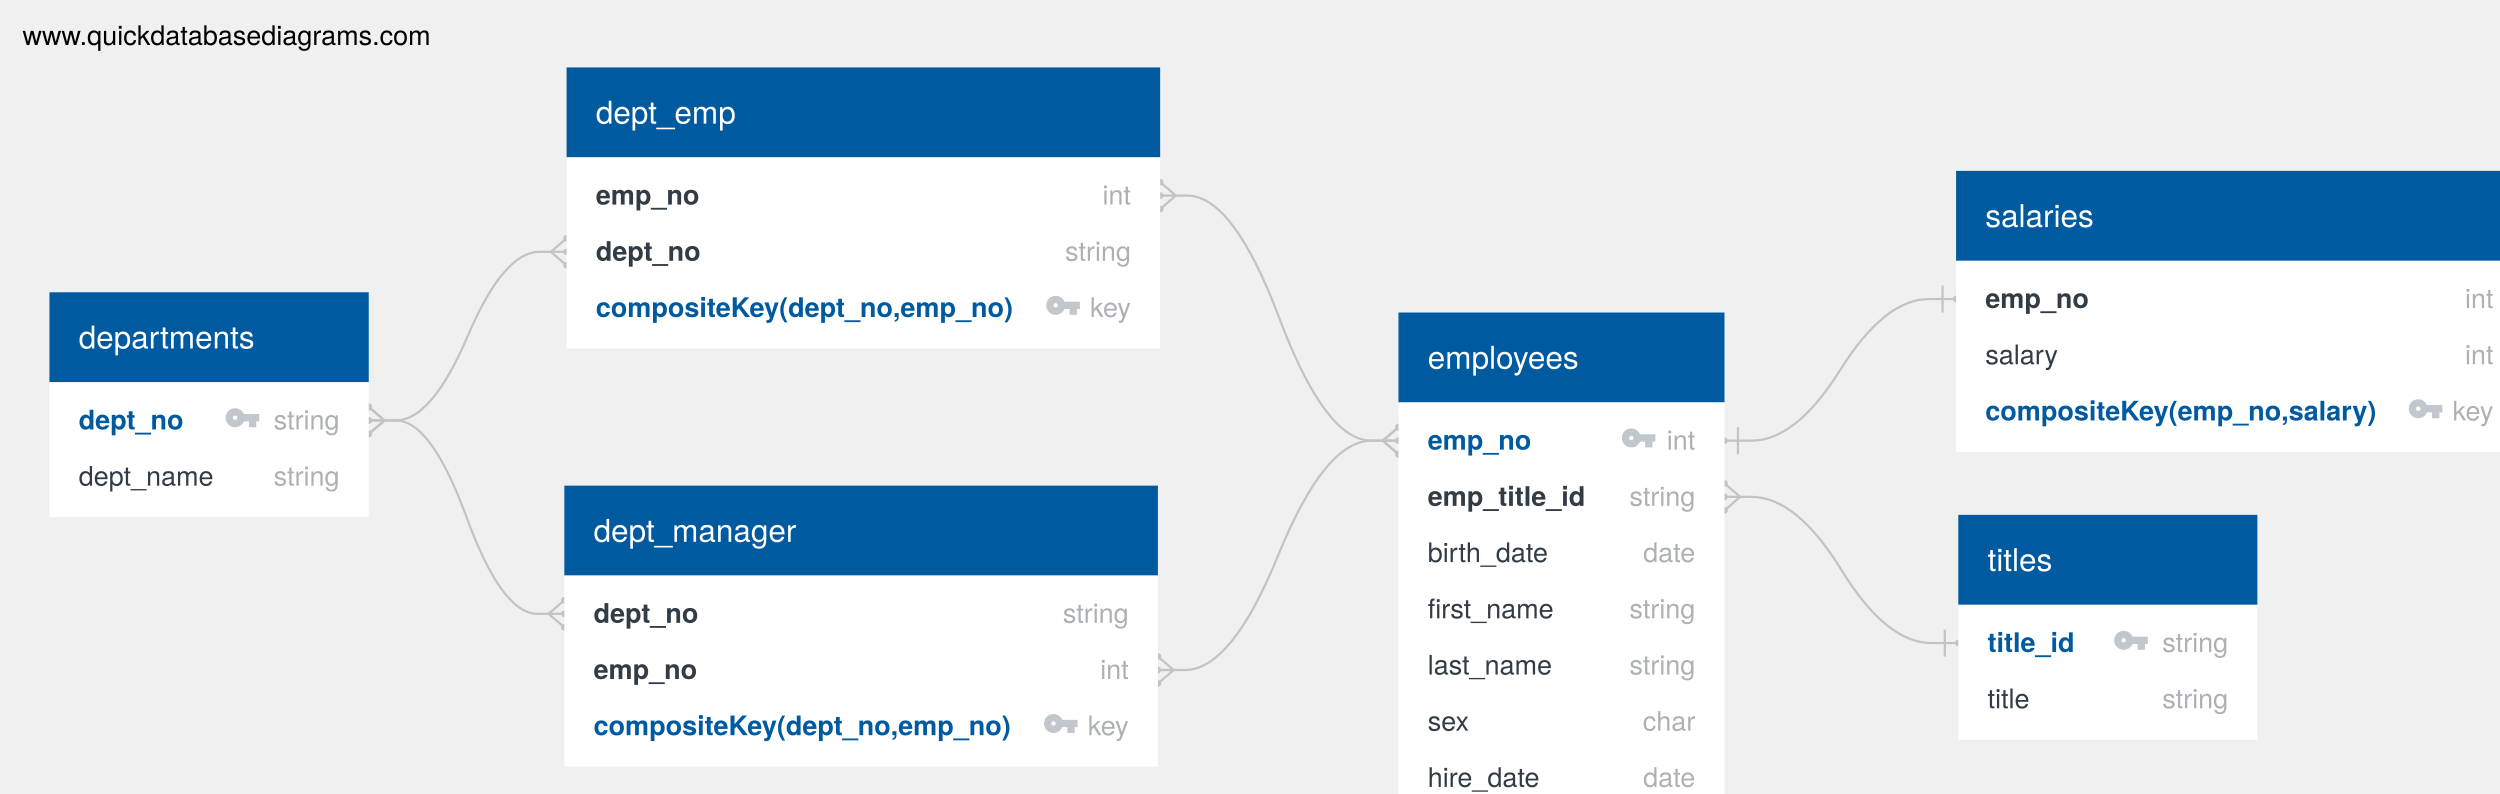
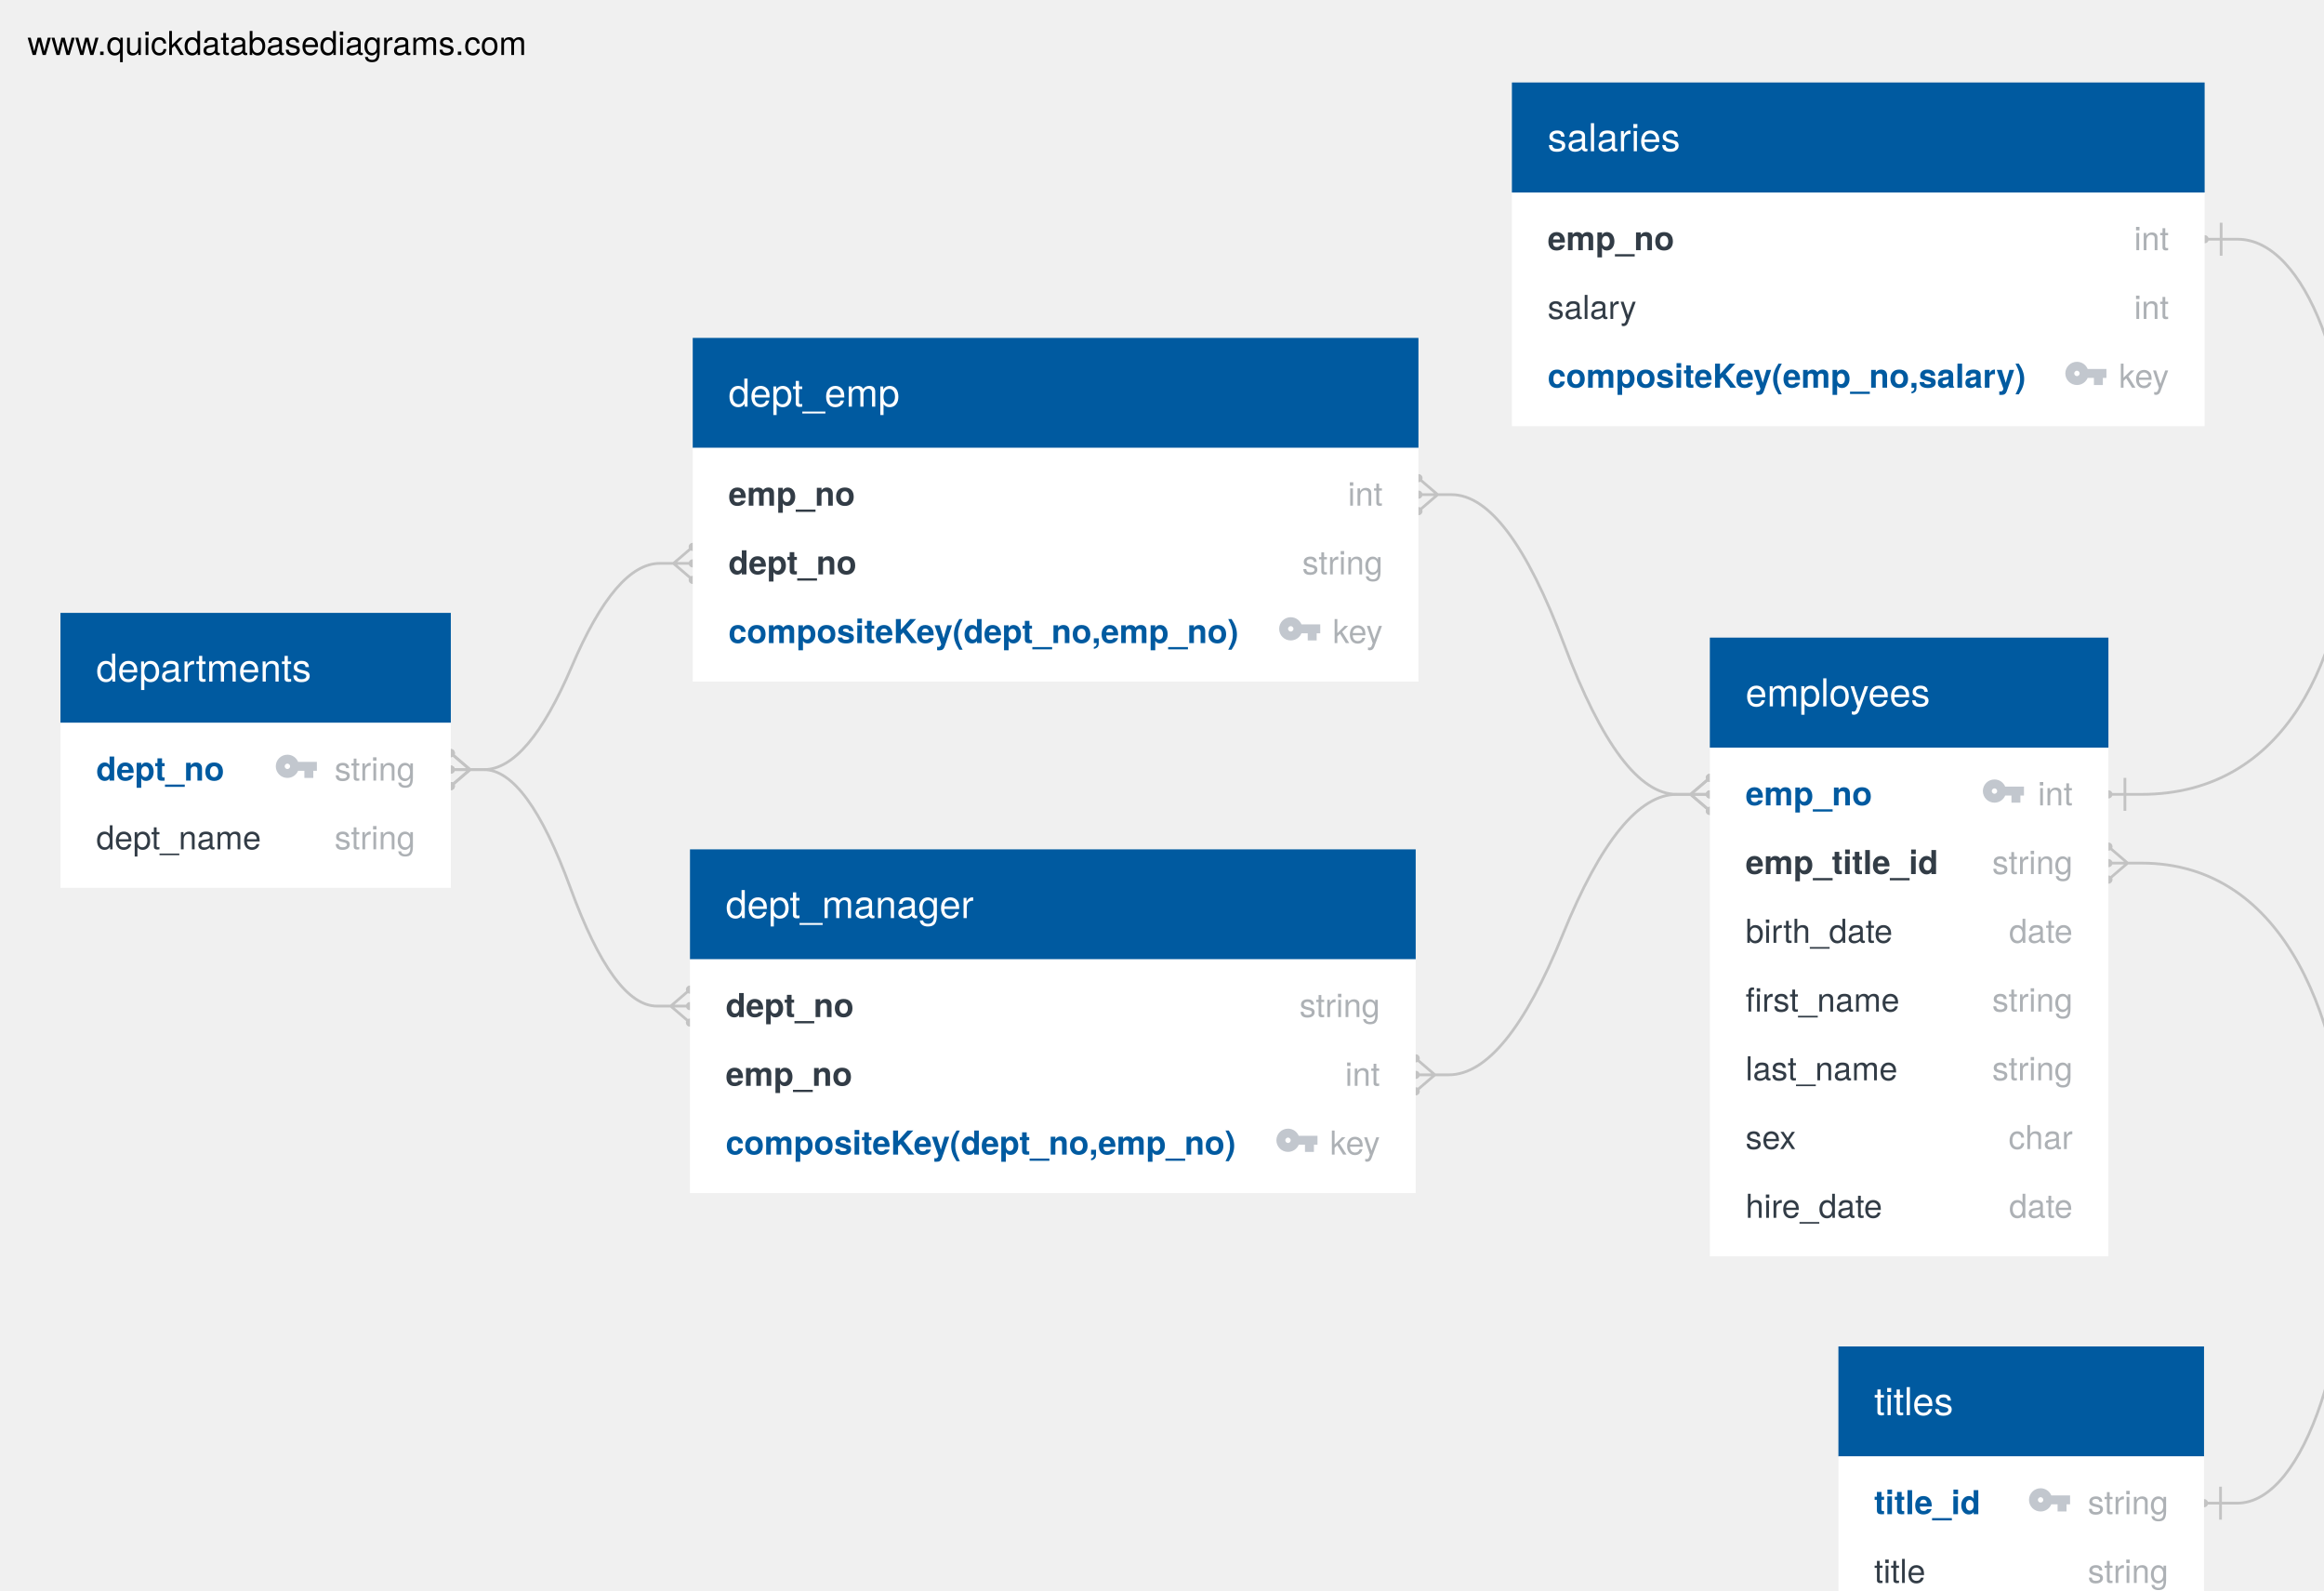
<svg xmlns="http://www.w3.org/2000/svg" class="diagram-root" style="background: #f5f6f6">
  <style>.diagram-root { font-family: "Helvetica Neue", sans-serif; font-size: 12px; } .t { overflow: visible; } .t-bg { y: 40; fill: #fff;   } .th { fill: #005aa0;   } .tht { fill: #fff; font-size: 14px;  } .tf { fill: #323c46; overflow: visible; } .tf.pk { fill: #005aa0; font-weight: bold; } .tf.fk { font-weight: bold; } .ty { fill: #adb1b5; font-weight: normal; text-anchor: end; } .r { fill: transparent; stroke: #c3c3c3; stroke-width: 1; } .l { stroke: 1; } .i { fill: #c2c7ce; stroke: #c2c7ce; } .i.ix { fill: #afb3b6; stroke: #000; } .fa { fill: transparent; overflow: visible; } .fa .bg.hover { fill: #f7f7f7; } .c { cy: 12; r: 4; stroke: #d2d2dc; fill: #d2d2dc; } .hr { fill: transparent; stroke: #323c46; stroke-opacity: 0.035; stroke-width: 13; } .dc { stroke: #fa5a3c; fill: #fa5a3c; } .x { stroke: white; stroke-width: 1; } .hl .th { fill: #1b9bff; } .hl .tht {  } .fhl .bg { fill: #e7f4ff; } .fhls .bg {  } .r.hl { stroke: #1b9bff; } .dim { opacity: 0.25; }</style>
-   <g class="drawing-wrapper" transform="translate(-17, 20) scale(1,1)">
+   <g class="drawing-wrapper" transform="translate(-17, 112.8889) scale(1,1)">
    <g class="rs">
      <path d="M 533 67 m -1, 0 a 1,1 0 1,0 2,0 a 1,1 0 1,0 -2,0 M 533 67 m -0.5, 0 a 0.5,0.5 0 1,0 1,0 a 0.5,0.5 0 1,0 -1,0  M533 67 L533 67 545 67 M 533 73 m -1, 0 a 1,1 0 1,0 2,0 a 1,1 0 1,0 -2,0 M 533 73 m -0.5, 0 a 0.5,0.5 0 1,0 1,0 a 0.5,0.5 0 1,0 -1,0  M533 73 L533 73 540 67 533 61 M 533 61 m -1, 0 a 1,1 0 1,0 2,0 a 1,1 0 1,0 -2,0 M 533 61 m -0.5, 0 a 0.5,0.5 0 1,0 1,0 a 0.5,0.5 0 1,0 -1,0  M545 67 Q 565.5 67, 586 121.5 T 627 176 M 639 176 m -1, 0 a 1,1 0 1,0 2,0 a 1,1 0 1,0 -2,0 M 639 176 m -0.5, 0 a 0.5,0.5 0 1,0 1,0 a 0.5,0.5 0 1,0 -1,0  M639 176 L639 176 627 176 M 639 182 m -1, 0 a 1,1 0 1,0 2,0 a 1,1 0 1,0 -2,0 M 639 182 m -0.5, 0 a 0.5,0.5 0 1,0 1,0 a 0.5,0.5 0 1,0 -1,0  M639 182 L639 182 632 176 639 170 M 639 170 m -1, 0 a 1,1 0 1,0 2,0 a 1,1 0 1,0 -2,0 M 639 170 m -0.5, 0 a 0.5,0.5 0 1,0 1,0 a 0.5,0.5 0 1,0 -1,0 " id="h1139284389" class="r" />
      <path d="M 269 92 m -1, 0 a 1,1 0 1,0 2,0 a 1,1 0 1,0 -2,0 M 269 92 m -0.5, 0 a 0.5,0.5 0 1,0 1,0 a 0.5,0.5 0 1,0 -1,0  M269 92 L269 92 257 92 M 269 98 m -1, 0 a 1,1 0 1,0 2,0 a 1,1 0 1,0 -2,0 M 269 98 m -0.5, 0 a 0.5,0.5 0 1,0 1,0 a 0.5,0.5 0 1,0 -1,0  M269 98 L269 98 262 92 269 86 M 269 86 m -1, 0 a 1,1 0 1,0 2,0 a 1,1 0 1,0 -2,0 M 269 86 m -0.5, 0 a 0.5,0.5 0 1,0 1,0 a 0.5,0.5 0 1,0 -1,0  M257 92 Q 241 92, 225 129.5 T 193 167 M 181 167 m -1, 0 a 1,1 0 1,0 2,0 a 1,1 0 1,0 -2,0 M 181 167 m -0.5, 0 a 0.5,0.5 0 1,0 1,0 a 0.5,0.5 0 1,0 -1,0  M181 167 L181 167 193 167 M 181 173 m -1, 0 a 1,1 0 1,0 2,0 a 1,1 0 1,0 -2,0 M 181 173 m -0.5, 0 a 0.5,0.5 0 1,0 1,0 a 0.5,0.5 0 1,0 -1,0  M181 173 L181 173 188 167 181 161 M 181 161 m -1, 0 a 1,1 0 1,0 2,0 a 1,1 0 1,0 -2,0 M 181 161 m -0.5, 0 a 0.5,0.5 0 1,0 1,0 a 0.5,0.5 0 1,0 -1,0 " id="h1607168654" class="r" />
      <path d="M 268 253 m -1, 0 a 1,1 0 1,0 2,0 a 1,1 0 1,0 -2,0 M 268 253 m -0.5, 0 a 0.5,0.5 0 1,0 1,0 a 0.5,0.5 0 1,0 -1,0  M268 253 L268 253 256 253 M 268 259 m -1, 0 a 1,1 0 1,0 2,0 a 1,1 0 1,0 -2,0 M 268 259 m -0.5, 0 a 0.5,0.5 0 1,0 1,0 a 0.5,0.5 0 1,0 -1,0  M268 259 L268 259 261 253 268 247 M 268 247 m -1, 0 a 1,1 0 1,0 2,0 a 1,1 0 1,0 -2,0 M 268 247 m -0.5, 0 a 0.5,0.5 0 1,0 1,0 a 0.5,0.5 0 1,0 -1,0  M256 253 Q 240.25 253, 224.5 210 T 193 167 M 181 167 m -1, 0 a 1,1 0 1,0 2,0 a 1,1 0 1,0 -2,0 M 181 167 m -0.5, 0 a 0.5,0.5 0 1,0 1,0 a 0.5,0.5 0 1,0 -1,0  M181 167 L181 167 193 167 M 181 173 m -1, 0 a 1,1 0 1,0 2,0 a 1,1 0 1,0 -2,0 M 181 173 m -0.5, 0 a 0.5,0.5 0 1,0 1,0 a 0.5,0.5 0 1,0 -1,0  M181 173 L181 173 188 167 181 161 M 181 161 m -1, 0 a 1,1 0 1,0 2,0 a 1,1 0 1,0 -2,0 M 181 161 m -0.5, 0 a 0.5,0.5 0 1,0 1,0 a 0.5,0.5 0 1,0 -1,0 " id="h1397587031" class="r" />
      <path d="M 532 278 m -1, 0 a 1,1 0 1,0 2,0 a 1,1 0 1,0 -2,0 M 532 278 m -0.5, 0 a 0.5,0.5 0 1,0 1,0 a 0.5,0.5 0 1,0 -1,0  M532 278 L532 278 544 278 M 532 284 m -1, 0 a 1,1 0 1,0 2,0 a 1,1 0 1,0 -2,0 M 532 284 m -0.5, 0 a 0.5,0.5 0 1,0 1,0 a 0.5,0.5 0 1,0 -1,0  M532 284 L532 284 539 278 532 272 M 532 272 m -1, 0 a 1,1 0 1,0 2,0 a 1,1 0 1,0 -2,0 M 532 272 m -0.5, 0 a 0.5,0.5 0 1,0 1,0 a 0.5,0.5 0 1,0 -1,0  M544 278 Q 564.75 278, 585.5 227 T 627 176 M 639 176 m -1, 0 a 1,1 0 1,0 2,0 a 1,1 0 1,0 -2,0 M 639 176 m -0.5, 0 a 0.5,0.5 0 1,0 1,0 a 0.5,0.5 0 1,0 -1,0  M639 176 L639 176 627 176 M 639 182 m -1, 0 a 1,1 0 1,0 2,0 a 1,1 0 1,0 -2,0 M 639 182 m -0.5, 0 a 0.5,0.5 0 1,0 1,0 a 0.5,0.5 0 1,0 -1,0  M639 182 L639 182 632 176 639 170 M 639 170 m -1, 0 a 1,1 0 1,0 2,0 a 1,1 0 1,0 -2,0 M 639 170 m -0.5, 0 a 0.5,0.5 0 1,0 1,0 a 0.5,0.5 0 1,0 -1,0 " id="h2286254435" class="r" />
-       <path d="M 784 201 m -1, 0 a 1,1 0 1,0 2,0 a 1,1 0 1,0 -2,0 M 784 201 m -0.5, 0 a 0.5,0.5 0 1,0 1,0 a 0.5,0.5 0 1,0 -1,0  M784 201 L784 201 796 201 M 784 207 m -1, 0 a 1,1 0 1,0 2,0 a 1,1 0 1,0 -2,0 M 784 207 m -0.5, 0 a 0.5,0.5 0 1,0 1,0 a 0.5,0.5 0 1,0 -1,0  M784 207 L784 207 791 201 784 195 M 784 195 m -1, 0 a 1,1 0 1,0 2,0 a 1,1 0 1,0 -2,0 M 784 195 m -0.5, 0 a 0.5,0.5 0 1,0 1,0 a 0.5,0.5 0 1,0 -1,0  M796 201 Q 816 201, 836 233.5 T 876 266 M 888 266 m -1, 0 a 1,1 0 1,0 2,0 a 1,1 0 1,0 -2,0 M 888 266 m -0.5, 0 a 0.5,0.5 0 1,0 1,0 a 0.5,0.5 0 1,0 -1,0  M888 266 L888 266 876 266 M882 272 L882 272 882 260" id="h1537058300" class="r" />
-       <path d="M 887 113 m -1, 0 a 1,1 0 1,0 2,0 a 1,1 0 1,0 -2,0 M 887 113 m -0.5, 0 a 0.5,0.5 0 1,0 1,0 a 0.5,0.5 0 1,0 -1,0  M887 113 L887 113 875 113 M881 119 L881 119 881 107 M875 113 Q 855.25 113, 835.5 144.5 T 796 176 M 784 176 m -1, 0 a 1,1 0 1,0 2,0 a 1,1 0 1,0 -2,0 M 784 176 m -0.5, 0 a 0.5,0.5 0 1,0 1,0 a 0.5,0.5 0 1,0 -1,0  M784 176 L784 176 796 176 M790 182 L790 182 790 170" id="h3177548053" class="r" />
+       <path d="M 784 201 m -1, 0 a 1,1 0 1,0 2,0 a 1,1 0 1,0 -2,0 M 784 201 m -0.5, 0 a 0.5,0.5 0 1,0 1,0 a 0.5,0.5 0 1,0 -1,0  M784 201 L784 201 796 201 M 784 207 m -1, 0 a 1,1 0 1,0 2,0 a 1,1 0 1,0 -2,0 M 784 207 m -0.5, 0 a 0.5,0.5 0 1,0 1,0 a 0.5,0.5 0 1,0 -1,0  M784 207 L784 207 791 201 784 195 M 784 195 m -1, 0 a 1,1 0 1,0 2,0 a 1,1 0 1,0 -2,0 M 784 195 m -0.5, 0 a 0.5,0.5 0 1,0 1,0 a 0.5,0.5 0 1,0 -1,0  M796 201 C 901.648 201, 880.78 433.778, 830.78 433.778 M 818.78 433.778 m -1, 0 a 1,1 0 1,0 2,0 a 1,1 0 1,0 -2,0 M 818.78 433.778 m -0.5, 0 a 0.5,0.5 0 1,0 1,0 a 0.5,0.5 0 1,0 -1,0  M818.78 433.778 L818.78 433.778 830.78 433.778 M824.78 439.778 L824.78 439.778 824.78 427.778" id="h1537058300" class="r" />
+       <path d="M 819 -25.889 m -1, 0 a 1,1 0 1,0 2,0 a 1,1 0 1,0 -2,0 M 819 -25.889 m -0.5, 0 a 0.5,0.5 0 1,0 1,0 a 0.5,0.5 0 1,0 -1,0  M819 -25.889 L819 -25.889 831 -25.889 M825 -19.889 L825 -19.889 825 -31.889 M831 -25.889 C 881 -25.889, 902 176, 796 176 M 784 176 m -1, 0 a 1,1 0 1,0 2,0 a 1,1 0 1,0 -2,0 M 784 176 m -0.5, 0 a 0.5,0.5 0 1,0 1,0 a 0.5,0.5 0 1,0 -1,0  M784 176 L784 176 796 176 M790 182 L790 182 790 170" id="h3177548053" class="r" />
    </g>
    <g class="hrs" />
    <g class="ts">
+       <svg width="142" height="100" x="39" y="110" id="h475896179" class="t">
+         <rect height="40" width="142" class="th" />
+         <text x="13" y="25" class="tht">departments</text>
+         <rect height="60" width="142" class="t-bg" y="40" />
+         <text x="13" y="61" class="tf pk">dept_no<tspan x="129" class="ty">string</tspan>
+         </text>
+         <path d="M7,14A2,2 0 0,1 5,12A2,2 0 0,1 7,10A2,2 0 0,1 9,12A2,2 0 0,1 7,14M12.65,10C11.83,7.67 9.61,6 7, 6A6, 6 0 0, 0 1, 12A6, 6 0 0, 0 7, 18C9.61, 18 11.83, 16.33 12.65, 14H17V18H21V14H23V10H12.65Z" class="i pk" transform="translate(78, 48) scale(0.65)" />
+         <text x="13" y="86" class="tf">dept_name<tspan x="129" class="ty">string</tspan>
+         </text>
+       </svg>
      <svg width="264" height="125" x="269" y="10" id="h1090417462" class="t">
        <rect height="40" width="264" class="th" />
        <text x="13" y="25" class="tht">dept_emp</text>
        <rect height="85" width="264" class="t-bg" y="40" />
        <text x="13" y="61" class="tf fk">emp_no<tspan x="251" class="ty">int</tspan>
        </text>
        <text x="13" y="86" class="tf fk">dept_no<tspan x="251" class="ty">string</tspan>
        </text>
        <text x="13" y="111" class="tf pk">compositeKey(dept_no,emp_no)<tspan x="251" class="ty">key</tspan>
        </text>
        <path d="M7,14A2,2 0 0,1 5,12A2,2 0 0,1 7,10A2,2 0 0,1 9,12A2,2 0 0,1 7,14M12.65,10C11.83,7.67 9.61,6 7, 6A6, 6 0 0, 0 1, 12A6, 6 0 0, 0 7, 18C9.61, 18 11.83, 16.33 12.65, 14H17V18H21V14H23V10H12.65Z" class="i pk" transform="translate(213, 98) scale(0.65)" />
      </svg>
      <svg width="264" height="125" x="268" y="196" id="h1676682957" class="t">
        <rect height="40" width="264" class="th" />
        <text x="13" y="25" class="tht">dept_manager</text>
        <rect height="85" width="264" class="t-bg" y="40" />
        <text x="13" y="61" class="tf fk">dept_no<tspan x="251" class="ty">string</tspan>
        </text>
        <text x="13" y="86" class="tf fk">emp_no<tspan x="251" class="ty">int</tspan>
        </text>
        <text x="13" y="111" class="tf pk">compositeKey(dept_no,emp_no)<tspan x="251" class="ty">key</tspan>
        </text>
        <path d="M7,14A2,2 0 0,1 5,12A2,2 0 0,1 7,10A2,2 0 0,1 9,12A2,2 0 0,1 7,14M12.65,10C11.83,7.67 9.61,6 7, 6A6, 6 0 0, 0 1, 12A6, 6 0 0, 0 7, 18C9.61, 18 11.83, 16.33 12.65, 14H17V18H21V14H23V10H12.65Z" class="i pk" transform="translate(213, 98) scale(0.65)" />
      </svg>
-       <svg width="142" height="100" x="39" y="110" id="h475896179" class="t">
-         <rect height="40" width="142" class="th" />
-         <text x="13" y="25" class="tht">departments</text>
-         <rect height="60" width="142" class="t-bg" y="40" />
-         <text x="13" y="61" class="tf pk">dept_no<tspan x="129" class="ty">string</tspan>
-         </text>
-         <path d="M7,14A2,2 0 0,1 5,12A2,2 0 0,1 7,10A2,2 0 0,1 9,12A2,2 0 0,1 7,14M12.65,10C11.83,7.67 9.61,6 7, 6A6, 6 0 0, 0 1, 12A6, 6 0 0, 0 7, 18C9.61, 18 11.83, 16.33 12.65, 14H17V18H21V14H23V10H12.65Z" class="i pk" transform="translate(78, 48) scale(0.65)" />
-         <text x="13" y="86" class="tf">dept_name<tspan x="129" class="ty">string</tspan>
-         </text>
-       </svg>
      <svg width="145" height="225" x="639" y="119" id="h1639608377" class="t">
        <rect height="40" width="145" class="th" />
        <text x="13" y="25" class="tht">employees</text>
        <rect height="185" width="145" class="t-bg" y="40" />
        <text x="13" y="61" class="tf pk">emp_no<tspan x="132" class="ty">int</tspan>
        </text>
        <path d="M7,14A2,2 0 0,1 5,12A2,2 0 0,1 7,10A2,2 0 0,1 9,12A2,2 0 0,1 7,14M12.65,10C11.83,7.67 9.61,6 7, 6A6, 6 0 0, 0 1, 12A6, 6 0 0, 0 7, 18C9.61, 18 11.83, 16.33 12.65, 14H17V18H21V14H23V10H12.65Z" class="i pk" transform="translate(99, 48) scale(0.65)" />
        <text x="13" y="86" class="tf fk">emp_title_id<tspan x="132" class="ty">string</tspan>
        </text>
        <text x="13" y="111" class="tf">birth_date<tspan x="132" class="ty">date</tspan>
        </text>
        <text x="13" y="136" class="tf">first_name<tspan x="132" class="ty">string</tspan>
        </text>
        <text x="13" y="161" class="tf">last_name<tspan x="132" class="ty">string</tspan>
        </text>
        <text x="13" y="186" class="tf">sex<tspan x="132" class="ty">char</tspan>
        </text>
        <text x="13" y="211" class="tf">hire_date<tspan x="132" class="ty">date</tspan>
        </text>
      </svg>
-       <svg width="133" height="100" x="888" y="209" id="h311790747" class="t">
-         <rect height="40" width="133" class="th" />
-         <text x="13" y="25" class="tht">titles</text>
-         <rect height="60" width="133" class="t-bg" y="40" />
-         <text x="13" y="61" class="tf pk">title_id<tspan x="120" class="ty">string</tspan>
-         </text>
-         <path d="M7,14A2,2 0 0,1 5,12A2,2 0 0,1 7,10A2,2 0 0,1 9,12A2,2 0 0,1 7,14M12.65,10C11.83,7.67 9.61,6 7, 6A6, 6 0 0, 0 1, 12A6, 6 0 0, 0 7, 18C9.61, 18 11.83, 16.33 12.65, 14H17V18H21V14H23V10H12.65Z" class="i pk" transform="translate(69, 48) scale(0.65)" />
-         <text x="13" y="86" class="tf">title<tspan x="120" class="ty">string</tspan>
-         </text>
-       </svg>
-       <svg width="252" height="125" x="887" y="56" id="h2472833127" class="t">
+       <svg width="252" height="125" x="567" y="-82.889" id="h2472833127" class="t">
        <rect height="40" width="252" class="th" />
        <text x="13" y="25" class="tht">salaries</text>
        <rect height="85" width="252" class="t-bg" y="40" />
        <text x="13" y="61" class="tf fk">emp_no<tspan x="239" class="ty">int</tspan>
        </text>
        <text x="13" y="86" class="tf">salary<tspan x="239" class="ty">int</tspan>
        </text>
        <text x="13" y="111" class="tf pk">compositeKey(emp_no,salary)<tspan x="239" class="ty">key</tspan>
        </text>
        <path d="M7,14A2,2 0 0,1 5,12A2,2 0 0,1 7,10A2,2 0 0,1 9,12A2,2 0 0,1 7,14M12.65,10C11.83,7.67 9.61,6 7, 6A6, 6 0 0, 0 1, 12A6, 6 0 0, 0 7, 18C9.61, 18 11.83, 16.33 12.65, 14H17V18H21V14H23V10H12.65Z" class="i pk" transform="translate(201, 98) scale(0.65)" />
      </svg>
+       <svg width="133" height="100" x="685.778" y="376.778" id="h311790747" class="t">
+         <rect height="40" width="133" class="th" />
+         <text x="13" y="25" class="tht">titles</text>
+         <rect height="60" width="133" class="t-bg" y="40" />
+         <text x="13" y="61" class="tf pk">title_id<tspan x="120" class="ty">string</tspan>
+         </text>
+         <path d="M7,14A2,2 0 0,1 5,12A2,2 0 0,1 7,10A2,2 0 0,1 9,12A2,2 0 0,1 7,14M12.65,10C11.83,7.67 9.61,6 7, 6A6, 6 0 0, 0 1, 12A6, 6 0 0, 0 7, 18C9.61, 18 11.83, 16.33 12.65, 14H17V18H21V14H23V10H12.65Z" class="i pk" transform="translate(69, 48) scale(0.65)" />
+         <text x="13" y="86" class="tf">title<tspan x="120" class="ty">string</tspan>
+         </text>
+       </svg>
    </g>
  </g>
  <text class="qdbd-link" x="10" y="20">www.quickdatabasediagrams.com</text>
</svg>
